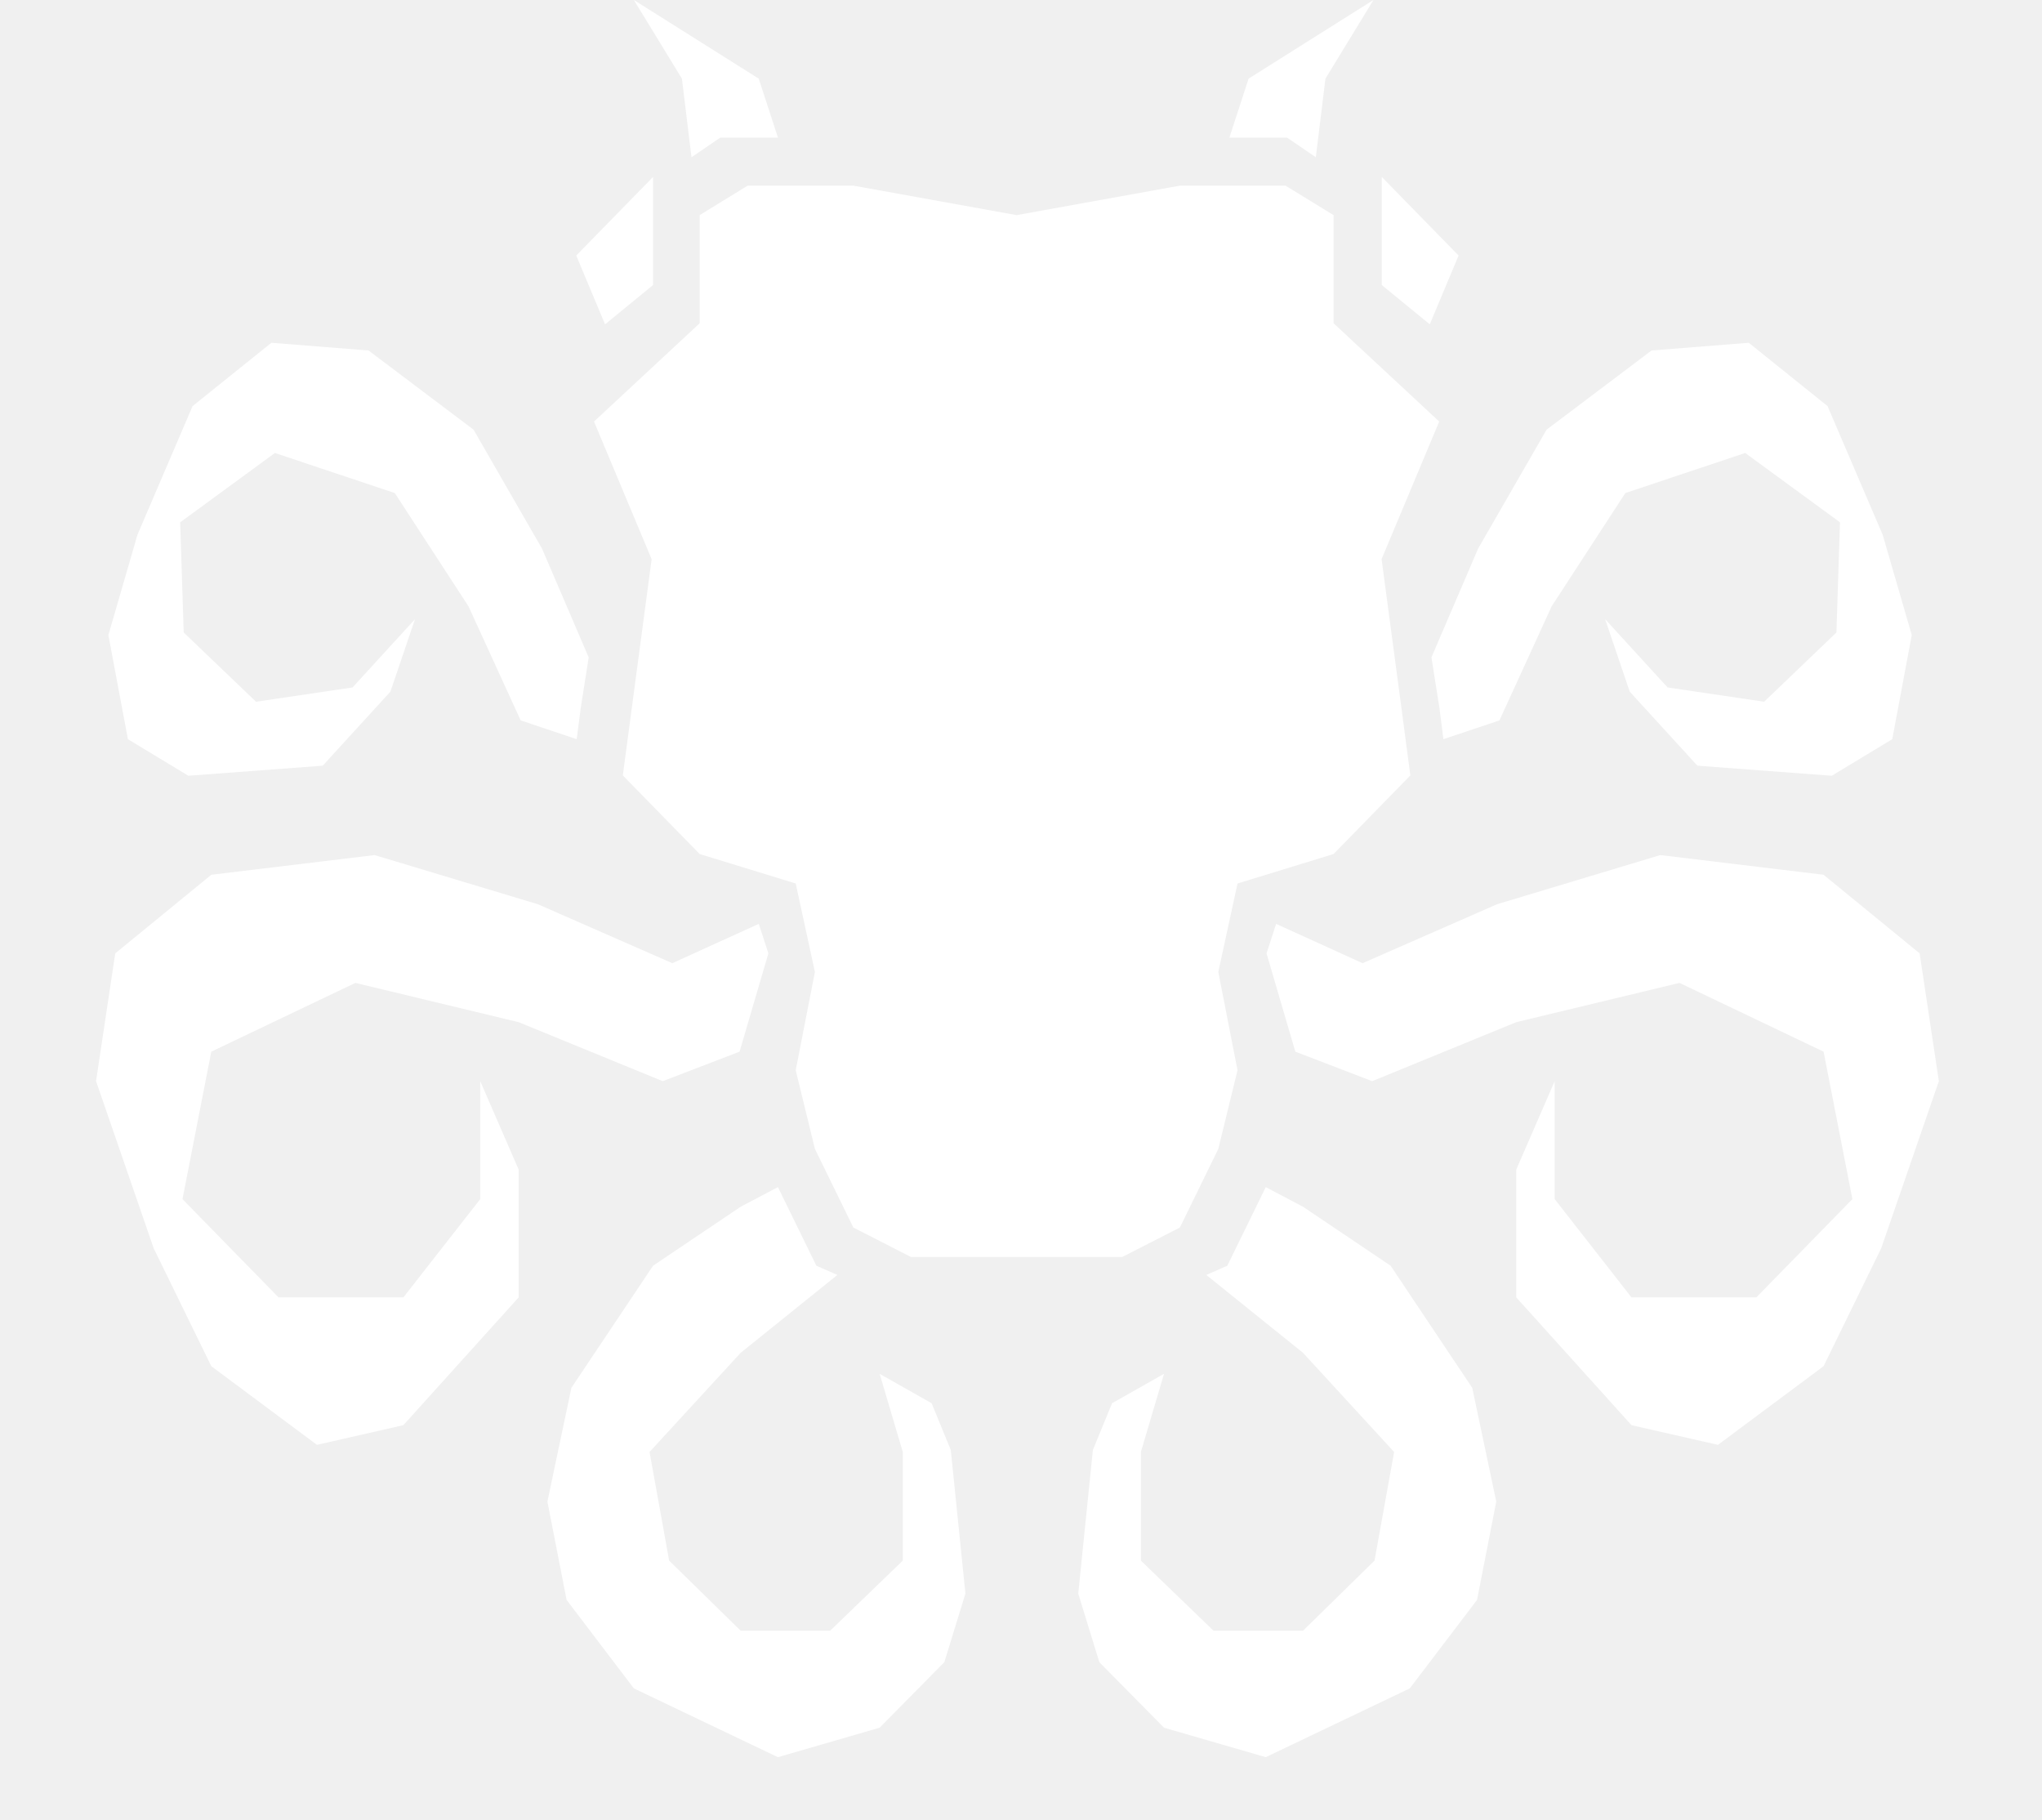
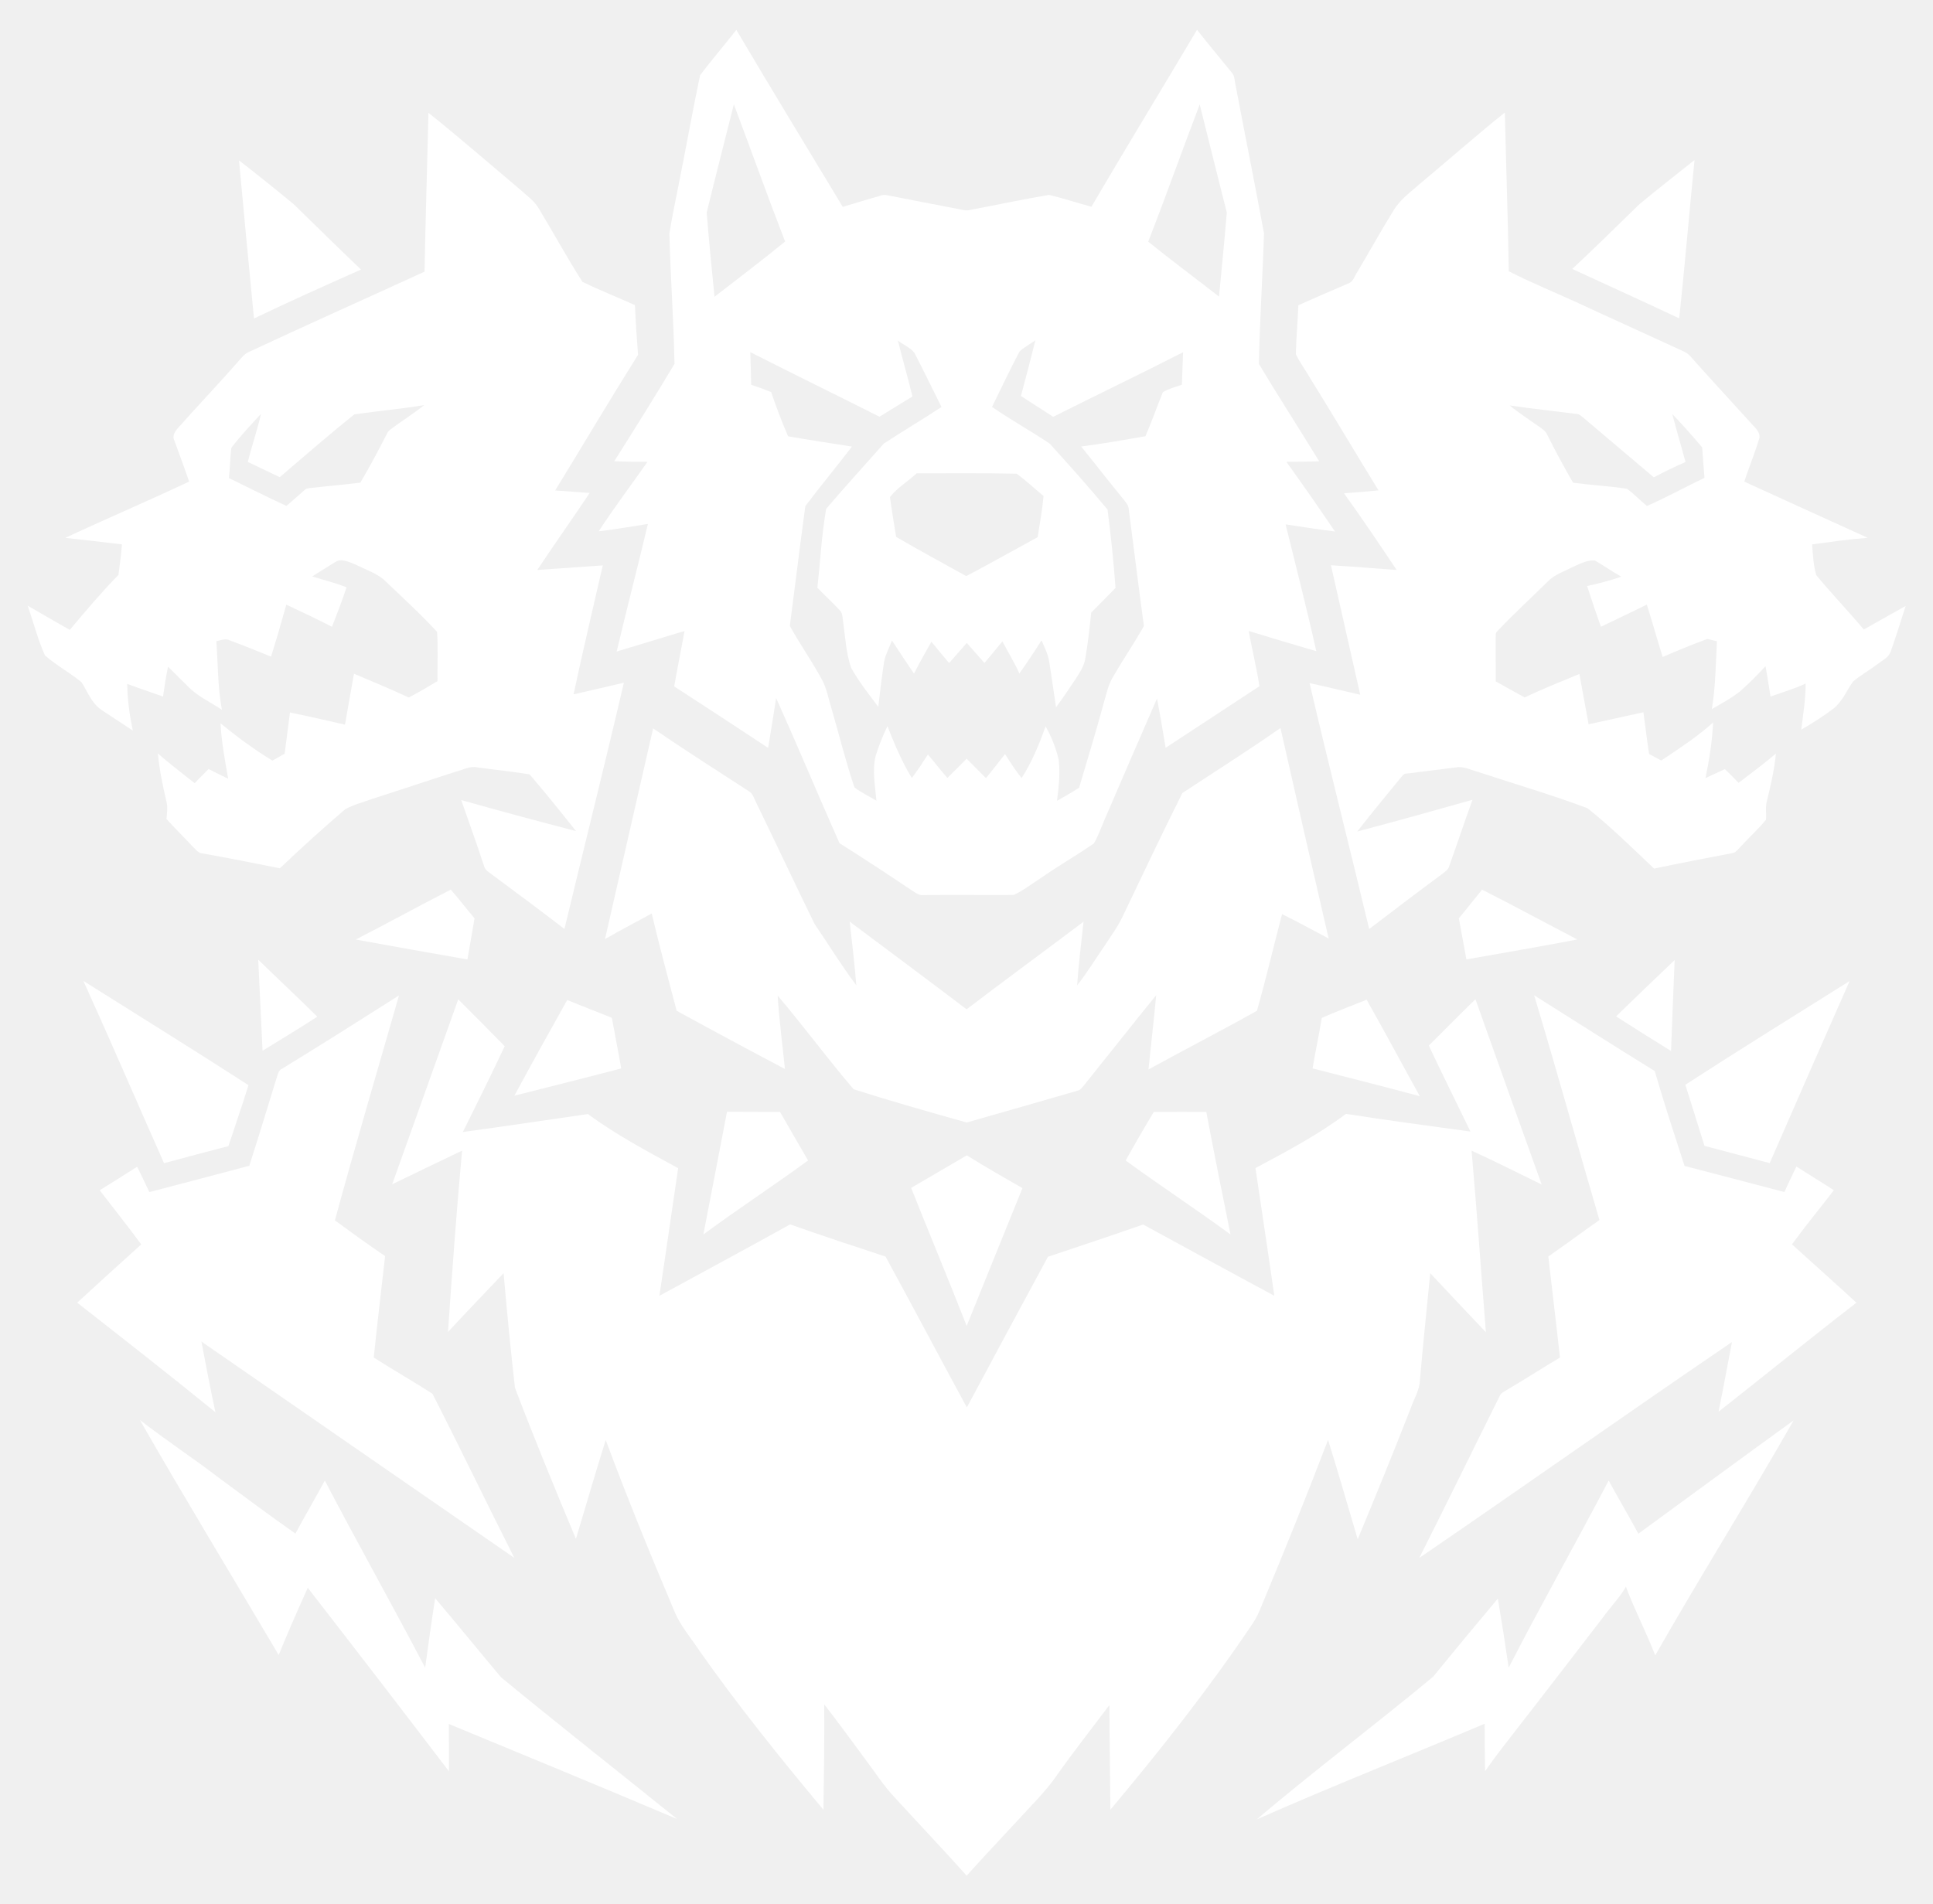
- <svg xmlns="http://www.w3.org/2000/svg" width="55" height="49" viewBox="0 0 55 49" fill="none">
-   <path d="M17.85 29.118L19.92 28.323L20.696 25.676L20.437 24.882L18.109 25.941L14.487 24.353L10.089 23.029L5.691 23.559L3.104 25.676L2.587 29.118L4.139 33.618L5.691 36.794L8.537 38.912L10.865 38.382L13.97 34.941V31.5L12.935 29.118V32.294L10.865 34.941H7.502L4.915 32.294L5.691 28.323L9.572 26.471L13.97 27.529L17.85 29.118Z" fill="white" />
-   <path d="M36.959 29.118L34.889 28.323L34.113 25.676L34.372 24.882L36.7 25.941L40.322 24.353L44.719 23.029L49.117 23.559L51.704 25.676L52.222 29.118L50.669 33.618L49.117 36.794L46.272 38.912L43.943 38.382L40.839 34.941V31.5L41.874 29.118V32.294L43.943 34.941H47.306L49.893 32.294L49.117 28.323L45.237 26.471L40.839 27.529L36.959 29.118Z" fill="white" />
-   <path d="M40.387 19.401L38.878 19.907L38.769 19.059L38.555 17.705L39.811 14.777L41.656 11.572L44.483 9.44L47.102 9.232L49.224 10.937L50.709 14.403L51.492 17.103L50.967 19.907L49.338 20.892L45.718 20.621L43.896 18.628L43.233 16.675L44.915 18.514L47.516 18.899L49.463 17.034L49.559 14.067L47.006 12.199L43.778 13.278L41.793 16.329L40.387 19.401Z" fill="white" />
-   <path d="M14.024 19.401L15.533 19.907L15.643 19.059L15.856 17.705L14.6 14.777L12.755 11.572L9.928 9.44L7.309 9.232L5.187 10.937L3.702 14.403L2.919 17.103L3.445 19.907L5.073 20.892L8.693 20.621L10.515 18.628L11.178 16.675L9.496 18.514L6.896 18.899L4.948 17.034L4.853 14.067L7.405 12.199L10.633 13.278L12.618 16.329L14.024 19.401Z" fill="white" />
-   <path d="M19.949 36.434L22.554 34.337L21.988 34.088L20.953 31.971L19.949 32.5L17.59 34.088L15.39 37.377L14.744 40.441L15.261 43.089L17.072 45.471L20.953 47.324L23.693 46.53L25.435 44.765L26.003 42.919L25.609 39.051L25.092 37.791L23.693 37L24.316 39.105L24.316 42.03L22.36 43.918L19.949 43.918L18.023 42.03L17.495 39.105L19.949 36.434Z" fill="white" />
-   <path d="M35.096 36.434L32.491 34.337L33.057 34.088L34.092 31.971L35.096 32.5L37.455 34.088L39.654 37.377L40.301 40.441L39.783 43.089L37.972 45.471L34.092 47.324L31.352 46.53L29.61 44.765L29.042 42.919L29.436 39.051L29.953 37.791L31.352 37L30.729 39.105L30.729 42.03L32.685 43.918L35.096 43.918L37.022 42.03L37.55 39.105L35.096 36.434Z" fill="white" />
-   <path d="M18.845 8.706V5.794L20.138 5H22.984L27.382 5.794L31.78 5H34.625L35.919 5.794V8.706L38.764 11.353L37.212 15.059L37.988 20.883L35.919 23L33.332 23.794L32.814 26.177L33.332 28.824L32.814 30.942L31.78 33.059L30.227 33.853H27.382H24.536L22.984 33.059L21.949 30.942L21.432 28.824L21.949 26.177L21.432 23.794L18.845 23L16.775 20.883L17.551 15.059L15.999 11.353L18.845 8.706Z" fill="white" />
-   <path d="M15.521 6.882L16.297 8.735L17.59 7.676V4.765L15.521 6.882Z" fill="white" />
-   <path d="M39.286 6.882L38.51 8.735L37.217 7.676V4.765L39.286 6.882Z" fill="white" />
-   <path d="M18.367 2.118L18.625 4.235L19.401 3.706H20.954L20.436 2.118L17.073 0L18.367 2.118Z" fill="white" />
-   <path d="M35.7 2.118L35.441 4.235L34.665 3.706H33.113L33.63 2.118L36.993 0L35.7 2.118Z" fill="white" />
+ <svg xmlns="http://www.w3.org/2000/svg" viewBox="40 52 944 930" fill="none">
+   <path fill="#ffffff" d="M 381.89 88.76 C 387.57 81.21 393.80 74.06 399.59 66.58 C 416.70 95.53 434.20 124.25 451.57 153.05 C 457.77 151.16 463.98 149.33 470.20 147.52 C 471.83 146.86 473.55 147.47 475.20 147.74 C 485.85 149.87 496.53 151.85 507.19 153.94 C 509.09 154.22 511.00 154.97 512.95 154.70 C 526.08 152.26 539.14 149.40 552.32 147.20 C 559.27 148.83 566.08 151.15 573.00 152.98 C 589.95 124.03 607.46 95.41 624.58 66.56 C 630.17 73.64 635.94 80.56 641.62 87.56 C 643.01 89.10 642.86 91.32 643.33 93.23 C 647.90 117.49 652.83 141.70 657.28 165.98 C 656.65 187.24 655.17 208.52 654.80 229.78 C 664.40 245.75 674.49 261.43 684.24 277.32 C 678.89 277.52 673.53 277.51 668.19 277.57 C 676.28 288.79 684.20 300.15 691.95 311.62 C 683.89 310.62 675.87 309.34 667.84 308.14 C 672.90 328.77 678.21 349.35 682.83 370.08 C 671.80 366.84 660.78 363.59 649.80 360.20 C 651.45 369.22 653.67 378.13 655.06 387.20 C 639.76 397.17 624.54 407.29 609.25 417.27 C 607.93 409.22 606.55 401.18 605.05 393.17 C 596.45 412.96 587.82 432.74 579.33 452.59 C 577.62 456.39 576.37 460.46 574.16 464.01 C 565.61 469.92 556.57 475.11 548.03 481.06 C 543.75 483.82 539.69 487.04 535.04 489.14 C 520.35 489.26 505.66 489.00 490.97 489.21 C 488.46 489.52 486.58 487.62 484.59 486.45 C 473.14 478.79 461.63 471.19 449.97 463.86 C 439.52 440.30 429.60 416.47 419.03 392.95 C 417.77 401.07 416.49 409.20 415.13 417.31 C 399.89 407.23 384.59 397.22 369.25 387.28 C 370.81 378.24 372.69 369.27 374.27 360.24 C 363.21 363.50 352.21 366.98 341.16 370.25 C 346.07 349.44 351.48 328.74 356.41 307.93 C 348.39 309.13 340.42 310.62 332.36 311.53 C 339.94 299.95 348.27 288.88 356.23 277.57 C 350.81 277.52 345.39 277.57 339.98 277.28 C 349.94 261.55 359.82 245.74 369.39 229.77 C 369.02 208.55 367.42 187.32 366.91 166.10 C 368.28 157.28 370.22 148.55 371.90 139.78 C 375.30 122.79 378.31 105.71 381.89 88.76 M 625.89 103.02 C 617.37 125.31 609.41 147.80 600.75 170.04 C 612.09 179.22 623.82 187.91 635.32 196.88 C 636.60 183.21 638.00 169.53 639.12 155.84 C 634.71 138.24 630.26 120.63 625.89 103.02 M 398.39 102.97 C 393.95 120.58 389.43 138.18 385.12 155.82 C 386.20 169.55 387.58 183.26 388.94 196.97 C 400.45 188.00 412.13 179.23 423.41 169.97 C 414.79 147.74 406.79 125.28 398.39 102.97 M 478.49 218.36 C 480.80 227.47 483.35 236.52 485.61 245.65 C 480.22 248.92 474.85 252.22 469.50 255.55 C 448.51 244.95 427.36 234.66 406.40 223.99 C 406.63 229.31 406.69 234.63 406.85 239.95 C 410.13 241.03 413.38 242.21 416.59 243.49 C 419.08 250.80 421.79 258.03 424.88 265.11 C 435.25 266.94 445.67 268.48 456.06 270.14 C 448.56 279.90 440.72 289.42 433.29 299.22 C 430.62 318.71 428.29 338.25 425.72 357.76 C 430.50 366.35 436.12 374.43 440.90 383.02 C 443.73 387.82 444.59 393.41 446.23 398.66 C 449.93 411.29 453.03 424.13 457.27 436.59 C 460.56 439.17 464.41 440.94 468.00 443.08 C 467.41 435.89 465.91 428.55 467.58 421.41 C 469.12 416.37 471.08 411.45 473.38 406.70 C 476.82 415.37 480.39 424.06 485.31 432.01 C 488.10 428.32 490.65 424.44 493.15 420.55 C 496.38 424.31 499.39 428.25 502.65 431.98 C 505.79 428.85 508.99 425.80 512.08 422.62 C 515.27 425.73 518.34 428.95 521.50 432.09 C 524.64 428.21 527.75 424.30 530.81 420.35 C 533.36 424.35 535.94 428.34 538.89 432.06 C 544.00 424.25 547.46 415.53 550.65 406.80 C 553.45 411.88 555.69 417.32 556.98 422.99 C 557.88 429.70 556.99 436.48 556.21 443.16 C 559.88 441.15 563.49 439.02 567.00 436.75 C 571.06 423.11 575.18 409.49 578.93 395.77 C 580.25 391.30 581.13 386.63 583.56 382.59 C 588.42 374.22 593.90 366.22 598.64 357.77 C 596.04 338.68 593.70 319.55 591.19 300.44 C 591.06 298.71 589.82 297.41 588.82 296.10 C 581.78 287.51 574.98 278.72 567.98 270.10 C 578.50 268.77 588.94 266.89 599.39 265.08 C 602.46 258.00 604.99 250.70 607.90 243.56 C 610.74 241.84 614.06 241.04 617.18 239.94 C 617.41 234.64 617.55 229.34 617.77 224.05 C 596.75 234.80 575.42 244.98 554.33 255.61 C 549.13 252.12 543.77 248.90 538.59 245.39 C 541.00 236.35 543.40 227.31 545.64 218.22 C 543.09 220.05 540.26 221.53 537.94 223.64 C 533.19 232.54 528.93 241.72 524.46 250.77 C 533.59 257.05 543.29 262.46 552.51 268.58 C 562.15 279.17 571.72 289.90 580.88 300.89 C 582.48 313.60 583.88 326.37 584.77 339.15 C 580.90 343.26 576.84 347.18 572.90 351.23 C 572.11 358.83 571.31 366.43 569.96 373.95 C 569.36 377.48 567.31 380.50 565.42 383.45 C 562.26 388.17 559.13 392.92 555.73 397.48 C 554.58 390.03 553.58 382.55 552.37 375.11 C 551.83 371.45 550.06 368.15 548.66 364.77 C 545.18 370.27 541.57 375.68 537.82 381.00 C 535.43 375.57 532.27 370.54 529.52 365.29 C 526.64 368.84 523.71 372.35 520.77 375.85 C 517.89 372.58 514.99 369.32 512.13 366.03 C 509.30 369.36 506.38 372.59 503.50 375.87 C 500.55 372.45 497.76 368.91 494.86 365.45 C 491.96 370.61 489.01 375.74 486.37 381.05 C 482.71 375.70 479.11 370.30 475.60 364.85 C 474.22 368.57 472.16 372.10 471.63 376.09 C 470.56 383.13 469.76 390.20 468.92 397.26 C 464.27 391.05 459.39 384.94 455.63 378.14 C 453.19 371.00 452.81 363.34 451.78 355.91 C 451.39 353.92 451.67 351.51 450.03 350.02 C 446.53 346.27 442.76 342.79 439.18 339.12 C 440.60 326.27 441.24 313.28 443.47 300.54 C 452.65 289.74 462.26 279.28 471.65 268.65 C 480.92 262.56 490.51 256.91 499.79 250.81 C 495.35 241.98 491.09 233.06 486.53 224.30 C 484.45 221.68 481.11 220.38 478.49 218.36 M 487.67 283.20 C 483.41 287.13 478.14 290.29 474.61 294.81 C 475.52 301.30 476.55 307.79 477.65 314.26 C 488.94 320.85 500.45 327.04 511.87 333.41 C 523.59 327.24 535.11 320.71 546.74 314.39 C 547.80 307.70 549.01 301.03 549.63 294.29 C 545.21 290.70 541.11 286.69 536.47 283.38 C 520.22 283.02 503.94 283.23 487.67 283.20 Z" />
+   <path fill="#ffffff" d="M 249.24 107.10 C 264.52 119.30 279.25 132.16 294.20 144.76 C 297.12 147.47 300.51 149.79 302.71 153.17 C 310.06 165.26 316.81 177.72 324.42 189.65 C 332.81 193.79 341.56 197.19 350.08 201.05 C 350.41 209.15 350.98 217.23 351.60 225.30 C 337.83 247.22 324.66 269.51 311.12 291.57 C 316.73 292.01 322.35 292.38 327.97 292.80 C 319.56 305.42 310.75 317.77 302.39 330.41 C 313.05 329.73 323.70 328.89 334.37 328.17 C 329.60 349.17 324.56 370.10 320.11 391.17 C 328.30 389.27 336.50 387.44 344.67 385.48 C 335.32 425.65 325.27 465.65 315.65 505.76 C 303.50 496.42 291.21 487.27 278.88 478.16 C 277.71 477.34 276.67 476.30 276.34 474.87 C 272.83 464.12 268.96 453.48 265.25 442.80 C 283.88 448.07 302.59 453.07 321.32 457.97 C 313.89 448.62 306.41 439.30 298.63 430.24 C 290.12 428.86 281.51 428.02 272.97 426.82 C 271.12 426.43 269.28 426.77 267.53 427.37 C 252.33 432.16 237.23 437.27 222.05 442.14 C 217.53 443.85 212.67 444.92 208.48 447.37 C 197.62 456.67 187.03 466.28 176.67 476.13 C 164.13 473.59 151.57 471.10 138.98 468.87 C 136.88 468.79 135.64 466.99 134.27 465.68 C 130.00 461.09 125.49 456.71 121.31 452.04 C 121.54 449.20 122.01 446.29 121.29 443.49 C 119.44 435.77 117.87 427.96 117.09 420.06 C 122.90 425.10 129.03 429.77 135.06 434.55 C 137.30 432.23 139.55 429.90 141.86 427.65 C 145.02 429.28 148.23 430.83 151.44 432.37 C 149.83 423.40 148.18 414.40 147.69 405.28 C 155.72 411.90 164.12 418.11 173.02 423.53 C 175.02 422.41 177.02 421.29 179.01 420.16 C 179.91 413.44 180.77 406.72 181.61 400.00 C 190.59 401.87 199.54 403.89 208.47 405.97 C 209.95 397.68 211.36 389.37 212.87 381.08 C 221.82 384.89 230.82 388.60 239.64 392.70 C 244.41 390.21 249.06 387.50 253.66 384.71 C 253.55 376.71 253.99 368.65 253.46 360.67 C 245.64 352.14 237.08 344.32 228.70 336.33 C 224.68 332.16 218.96 330.46 213.92 327.90 C 210.74 326.69 206.82 324.40 203.60 326.62 C 199.88 328.93 196.14 331.19 192.47 333.57 C 198.06 335.33 203.79 336.70 209.24 338.89 C 207.11 345.39 204.60 351.77 202.14 358.16 C 194.77 354.42 187.33 350.81 179.83 347.34 C 177.44 355.83 175.04 364.32 172.35 372.73 C 165.67 370.06 159.02 367.31 152.28 364.81 C 150.12 363.71 147.82 364.77 145.65 365.20 C 146.51 376.36 146.26 387.66 148.38 398.69 C 142.58 394.85 136.04 391.92 131.25 386.75 C 128.17 383.74 125.12 380.70 122.07 377.66 C 121.04 382.49 120.30 387.36 119.62 392.25 C 113.81 390.13 107.93 388.22 102.14 386.07 C 102.20 393.74 103.30 401.36 104.85 408.86 C 99.86 405.61 94.95 402.25 89.95 399.03 C 84.90 395.88 82.84 389.98 79.76 385.19 C 74.09 380.49 67.41 377.01 61.92 372.08 C 58.44 364.29 56.33 355.92 53.53 347.86 C 60.37 351.82 67.20 355.79 74.08 359.68 C 81.77 350.52 89.47 341.37 97.85 332.83 C 98.41 327.86 99.24 322.91 99.54 317.91 C 90.34 316.76 81.12 315.77 71.90 314.72 C 91.97 305.36 112.34 296.68 132.37 287.24 C 130.01 280.40 127.54 273.61 125.01 266.84 C 124.17 264.95 125.32 262.98 126.50 261.55 C 136.48 250.24 146.94 239.36 156.86 227.98 C 158.12 226.60 159.28 225.01 161.01 224.17 C 189.66 210.77 218.57 197.89 247.33 184.70 C 247.81 158.83 248.63 132.97 249.24 107.10 M 213.08 254.39 C 200.68 264.30 188.70 274.77 176.62 285.07 C 171.44 282.55 166.20 280.16 161.03 277.63 C 162.98 269.76 165.66 262.07 167.47 254.16 C 162.48 259.52 157.45 264.92 152.98 270.72 C 152.34 275.62 152.35 280.60 151.80 285.52 C 161.14 290.09 170.43 294.77 179.88 299.12 C 182.83 296.65 185.67 294.04 188.58 291.51 C 189.22 290.85 190.00 290.50 190.93 290.45 C 199.27 289.48 207.64 288.79 215.98 287.75 C 220.60 279.98 224.81 271.98 228.93 263.94 C 229.34 263.04 229.94 262.31 230.74 261.74 C 236.15 257.66 241.90 254.05 247.24 249.87 C 235.90 251.73 224.44 252.78 213.08 254.39 Z" />
+   <path fill="#ffffff" d="M 733.59 141.64 C 747.42 130.14 760.86 118.18 774.91 106.96 C 775.50 132.81 776.42 158.64 776.83 184.49 C 787.96 190.20 799.58 194.89 810.94 200.12 C 827.56 207.86 844.29 215.37 860.94 223.06 C 862.43 223.77 864.05 224.40 865.18 225.68 C 874.93 236.65 884.89 247.42 894.75 258.28 C 896.60 260.53 899.69 262.67 899.25 265.96 C 897.04 273.14 894.21 280.12 891.82 287.25 C 911.91 296.42 931.99 305.60 952.11 314.70 C 943.03 315.38 934.01 316.69 924.99 317.90 C 925.31 322.92 925.60 328.10 926.98 332.92 C 934.48 341.99 942.63 350.51 950.24 359.50 C 956.98 355.57 963.84 351.86 970.64 348.01 C 968.27 355.42 965.99 362.85 963.36 370.17 C 962.45 373.12 959.41 374.44 957.17 376.22 C 953.17 379.22 948.77 381.71 944.93 384.91 C 941.78 389.40 939.68 394.82 935.20 398.26 C 930.27 402.01 924.99 405.28 919.66 408.44 C 920.57 400.94 921.83 393.46 921.80 385.89 C 916.25 388.46 910.39 390.20 904.64 392.23 C 903.85 387.28 903.14 382.33 902.19 377.41 C 898.24 381.74 894.09 385.88 889.69 389.75 C 885.45 393.09 880.67 395.67 876.00 398.34 C 877.85 387.41 877.87 376.27 878.48 365.23 C 876.88 364.85 875.31 364.48 873.74 364.10 C 866.41 366.83 859.17 369.81 851.98 372.89 C 849.31 364.39 846.92 355.81 844.25 347.31 C 836.81 351.01 829.27 354.50 821.82 358.15 C 819.46 351.56 817.23 344.92 815.09 338.26 C 820.72 337.00 826.32 335.58 831.77 333.69 C 827.36 331.20 823.22 328.29 818.85 325.75 C 814.79 325.47 811.02 327.73 807.36 329.27 C 803.50 331.34 799.08 332.69 795.99 335.93 C 787.70 344.09 779.12 351.95 771.13 360.42 C 770.16 361.30 770.56 362.75 770.42 363.91 C 770.43 370.87 770.47 377.84 770.46 384.82 C 775.14 387.46 779.81 390.12 784.57 392.65 C 793.35 388.53 802.34 384.89 811.31 381.21 C 812.86 389.40 814.26 397.61 815.82 405.79 C 824.75 403.89 833.64 401.80 842.58 399.92 C 843.52 406.72 844.31 413.54 845.36 420.33 C 847.33 421.39 849.30 422.46 851.30 423.49 C 859.99 417.64 868.84 411.95 876.62 404.88 C 876.18 414.03 874.75 423.11 872.88 432.07 C 876.05 430.64 879.21 429.18 882.35 427.69 C 884.64 429.87 886.88 432.09 889.05 434.39 C 895.21 429.73 901.38 425.08 907.28 420.10 C 906.56 427.87 904.76 435.49 902.94 443.06 C 902.00 446.12 902.70 449.31 902.44 452.42 C 898.55 457.15 893.95 461.24 889.85 465.79 C 888.66 466.86 887.73 468.51 886.00 468.70 C 873.24 471.11 860.49 473.61 847.79 476.28 C 837.18 466.21 826.70 455.90 815.27 446.78 C 797.78 440.22 779.81 434.97 762.07 429.12 C 758.44 428.19 754.88 426.15 751.04 426.85 C 743.00 427.85 734.98 428.89 726.94 429.87 C 725.51 429.76 724.80 431.12 723.97 431.99 C 716.87 440.66 709.73 449.30 702.84 458.14 C 721.66 453.20 740.39 447.96 759.11 442.66 C 755.23 453.35 751.64 464.15 747.81 474.85 C 747.35 476.84 745.54 477.93 744.05 479.10 C 732.16 487.87 720.41 496.82 708.66 505.78 C 699.06 465.72 688.90 425.79 679.54 385.67 C 687.81 387.45 696.02 389.50 704.28 391.35 C 699.54 370.26 694.74 349.18 689.98 328.09 C 700.68 328.74 711.37 329.67 722.07 330.40 C 713.66 317.81 705.19 305.25 696.36 292.96 C 701.97 292.52 707.60 292.14 713.20 291.52 C 701.91 273.20 691.00 254.64 679.61 236.38 C 677.42 232.55 674.76 228.99 672.84 225.03 C 672.99 217.05 673.80 209.10 674.05 201.13 C 682.12 197.45 690.31 194.02 698.44 190.46 C 700.91 189.65 701.52 186.80 702.86 184.86 C 708.86 174.82 714.47 164.55 720.67 154.62 C 723.86 149.31 729.06 145.71 733.59 141.64 M 777.28 250.05 C 781.81 253.80 786.79 256.94 791.57 260.36 C 793.08 261.48 794.83 262.51 795.60 264.34 C 799.54 272.30 803.79 280.09 808.23 287.79 C 816.97 288.95 825.81 289.44 834.54 290.73 C 838.01 293.26 840.96 296.47 844.32 299.16 C 853.85 294.93 863.02 289.92 872.41 285.40 C 872.05 280.43 871.56 275.48 871.26 270.52 C 866.56 264.96 861.74 259.51 856.70 254.26 C 858.68 262.11 861.07 269.85 863.14 277.68 C 857.88 279.96 852.72 282.44 847.68 285.17 C 836.09 275.44 824.59 265.59 813.02 255.84 C 812.12 255.19 811.29 254.24 810.12 254.21 C 799.17 252.83 788.20 251.64 777.28 250.05 Z" />
+   <path fill="#ffffff" d="M 156.73 130.36 C 165.74 137.32 174.60 144.47 183.38 151.70 C 194.32 162.38 205.23 173.11 216.30 183.67 C 198.80 191.46 181.30 199.26 164.04 207.57 C 161.49 181.84 159.12 156.10 156.73 130.36 Z" />
+   <path fill="#ffffff" d="M 840.68 151.70 C 849.48 144.34 858.59 137.36 867.53 130.18 C 864.96 155.94 862.81 181.75 860.06 207.49 C 842.71 199.30 825.22 191.42 807.82 183.36 C 818.97 173.01 829.76 162.28 840.68 151.70 Z" />
+   <path fill="#ffffff" d="M 358.96 407.80 C 374.32 418.27 389.96 428.30 405.56 438.39 C 407.81 439.62 408.33 442.32 409.47 444.42 C 418.98 463.98 428.21 483.69 437.76 503.22 C 444.55 513.25 450.92 523.59 458.19 533.29 C 457.36 522.90 456.11 512.54 454.95 502.19 C 474.01 516.43 493.11 530.61 512.04 545.02 C 530.95 530.58 550.16 516.55 569.16 502.22 C 568.02 512.58 566.76 522.93 566.02 533.33 C 571.00 527.05 575.14 520.17 579.69 513.59 C 582.68 508.90 586.09 504.45 588.40 499.36 C 597.98 479.32 607.48 459.22 617.42 439.36 C 633.41 428.83 649.62 418.59 665.32 407.61 C 673.09 441.90 680.91 476.18 688.87 510.43 C 681.30 506.41 673.77 502.32 666.10 498.50 C 661.97 514.23 658.30 530.09 653.83 545.73 C 636.32 555.55 618.46 564.72 600.87 574.39 C 602.10 562.30 603.52 550.22 604.63 538.12 C 592.72 552.73 581.08 567.58 569.27 582.28 C 568.44 583.13 567.79 584.35 566.55 584.65 C 548.42 589.96 530.25 595.10 512.09 600.30 C 493.62 595.11 475.14 589.87 456.87 584.05 C 444.10 569.18 432.50 553.25 419.77 538.31 C 420.52 550.30 422.12 562.21 423.33 574.16 C 405.63 564.82 387.99 555.34 370.45 545.71 C 366.30 529.89 362.02 514.11 358.27 498.19 C 350.68 502.40 342.96 506.35 335.46 510.69 C 343.23 476.38 351.15 442.11 358.96 407.80 Z" />
+   <path fill="#ffffff" d="M 213.73 510.92 C 229.29 502.96 244.59 494.50 260.15 486.54 C 264.14 491.12 267.85 495.94 271.74 500.61 C 270.65 507.30 269.38 513.96 268.28 520.65 C 250.08 517.47 231.90 514.24 213.73 510.92 Z" />
+   <path fill="#ffffff" d="M 752.44 500.55 C 756.31 495.95 759.97 491.20 763.78 486.55 C 779.40 494.45 794.77 502.84 810.31 510.89 C 792.29 514.36 774.20 517.43 756.13 520.62 C 754.88 513.93 753.69 507.23 752.44 500.55 Z" />
+   <path fill="#ffffff" d="M 166.11 520.77 C 175.67 530.09 185.45 539.20 194.94 548.60 C 186.18 554.39 177.11 559.69 168.22 565.27 C 167.51 550.43 166.81 535.60 166.11 520.77 Z" />
+   <path fill="#ffffff" d="M 829.22 548.46 C 838.71 539.24 848.25 530.07 857.84 520.94 C 857.24 535.75 856.59 550.55 856.07 565.36 C 847.07 559.80 838.11 554.18 829.22 548.46 Z" />
+   <path fill="#ffffff" d="M 80.74 531.15 C 107.62 548.09 134.64 564.82 161.34 582.05 C 158.29 592.05 154.82 601.90 151.54 611.83 C 141.04 614.52 130.58 617.37 120.10 620.16 C 106.94 590.51 94.14 560.69 80.74 531.15 Z" />
+   <path fill="#ffffff" d="M 863.05 581.86 C 889.60 564.67 916.49 548.02 943.28 531.20 C 930.19 560.81 917.18 590.45 904.26 620.14 C 893.66 617.26 883.01 614.59 872.41 611.71 C 869.28 601.76 866.22 591.79 863.05 581.86 Z" />
+   <path fill="#ffffff" d="M 177.91 573.93 C 197.03 562.25 215.95 550.25 234.86 538.23 C 224.36 574.84 213.55 611.36 203.55 648.11 C 211.65 654.02 219.75 659.95 228.07 665.55 C 226.19 682.06 224.22 698.57 222.53 715.10 C 231.99 721.18 241.81 726.71 251.22 732.84 C 264.80 759.40 277.69 786.33 291.16 812.95 C 240.23 777.74 189.27 742.55 138.37 707.29 C 140.51 718.83 142.75 730.36 145.21 741.84 C 122.95 723.68 100.30 706.02 77.70 688.30 C 88.08 678.77 98.50 669.28 108.98 659.84 C 102.40 650.89 95.45 642.21 88.68 633.40 C 94.83 629.65 100.89 625.75 106.98 621.91 C 109.04 625.99 110.97 630.15 112.93 634.29 C 129.21 630.03 145.49 625.78 161.75 621.43 C 166.35 607.09 170.73 592.68 175.16 578.28 C 175.70 576.63 176.09 574.63 177.91 573.93 Z" />
+   <path fill="#ffffff" d="M 789.22 538.16 C 808.82 550.53 828.37 562.98 848.10 575.16 C 852.62 590.71 857.67 606.11 862.67 621.52 C 878.94 625.70 895.17 630.03 911.42 634.27 C 913.29 630.07 915.35 625.97 917.28 621.80 C 923.34 625.71 929.52 629.44 935.58 633.37 C 928.80 642.22 921.68 650.81 915.12 659.82 C 925.62 669.32 936.19 678.74 946.61 688.32 C 923.95 705.81 901.77 723.90 879.26 741.58 C 881.60 730.26 883.62 718.88 885.82 707.53 C 834.67 742.32 784.18 778.07 733.12 812.99 C 746.46 786.61 759.36 760.00 772.57 733.55 C 773.08 732.40 774.30 731.91 775.29 731.27 C 784.25 726.08 792.88 720.36 801.82 715.14 C 800.05 698.66 797.98 682.21 796.14 665.74 C 804.56 659.95 812.71 653.78 821.10 647.95 C 810.39 611.38 800.18 574.66 789.22 538.16 Z" />
+   <path fill="#ffffff" d="M 737.77 562.71 C 745.38 555.18 752.88 547.55 760.54 540.08 C 771.23 570.29 782.08 600.43 792.89 630.59 C 781.49 625.05 770.20 619.29 758.66 614.04 C 761.26 643.59 763.28 673.19 765.66 702.75 C 756.52 693.20 747.52 683.52 738.46 673.89 C 736.80 691.28 734.94 708.66 733.44 726.06 C 733.30 731.00 730.51 735.26 728.95 739.82 C 720.58 761.27 711.88 782.60 703.04 803.87 C 698.23 787.68 693.63 771.44 688.57 755.33 C 677.85 783.41 666.60 811.28 655.01 839.01 C 653.94 841.49 652.59 843.85 651.05 846.08 C 629.94 877.38 606.51 907.06 582.26 935.98 C 582.16 918.95 581.83 901.91 581.78 884.88 C 573.20 896.27 564.38 907.47 556.15 919.12 C 550.65 927.14 543.61 933.88 537.12 941.06 C 528.77 950.11 520.30 959.04 512.08 968.19 C 500.53 955.31 488.63 942.76 476.95 930.00 C 471.55 924.31 467.35 917.65 462.64 911.42 C 455.95 902.43 449.41 893.33 442.52 884.50 C 442.65 901.67 442.38 918.84 442.14 936.01 C 421.12 910.83 400.52 885.27 381.65 858.43 C 377.41 851.95 372.12 846.04 369.24 838.77 C 357.57 811.19 346.24 783.45 335.81 755.37 C 330.78 771.42 326.11 787.57 321.26 803.68 C 311.01 779.20 300.89 754.65 291.48 729.83 C 289.35 711.23 287.56 692.56 285.94 673.90 C 276.88 683.46 267.73 692.95 258.78 702.61 C 260.82 673.07 262.94 643.53 265.66 614.04 C 254.27 619.49 242.88 624.95 231.52 630.47 C 242.32 600.38 253.02 570.26 263.78 540.15 C 271.42 547.70 278.94 555.38 286.48 563.03 C 279.85 577.09 272.97 591.03 266.04 604.95 C 286.42 602.16 306.76 599.12 327.12 596.17 C 340.92 606.37 356.15 614.39 371.18 622.61 C 368.09 643.39 365.17 664.19 362.01 684.96 C 383.31 673.37 404.65 661.84 425.86 650.07 C 441.32 655.54 456.89 660.68 472.47 665.80 C 485.83 690.29 498.86 714.96 512.16 739.48 C 525.27 714.90 538.53 690.39 551.78 665.88 C 567.30 660.70 582.83 655.55 598.26 650.13 C 619.63 661.71 640.91 673.46 662.33 684.94 C 659.36 664.13 656.17 643.36 653.12 622.56 C 668.25 614.45 683.54 606.41 697.32 596.09 C 717.55 599.25 737.84 601.93 758.12 604.72 C 751.34 590.71 744.37 576.80 737.77 562.71 Z" />
+   <path fill="#ffffff" d="M 291.21 587.19 C 299.67 571.53 308.29 555.97 317.01 540.46 C 324.23 543.46 331.54 546.23 338.80 549.15 C 340.27 557.40 341.95 565.62 343.38 573.88 C 326.03 578.45 308.61 582.80 291.21 587.19 Z" />
+   <path fill="#ffffff" d="M 685.50 549.20 C 692.72 546.04 700.10 543.26 707.41 540.32 C 716.25 555.92 724.68 571.76 733.37 587.44 C 715.95 582.78 698.47 578.33 681.00 573.87 C 682.38 565.62 684.18 557.45 685.50 549.20 Z" />
+   <path fill="#ffffff" d="M 395.04 595.05 C 403.67 595.09 412.30 595.13 420.93 595.14 C 425.45 603.06 430.08 610.93 434.63 618.84 C 417.78 631.17 400.29 642.60 383.49 654.99 C 387.38 635.02 391.21 615.04 395.04 595.05 Z" />
+   <path fill="#ffffff" d="M 603.47 595.12 C 612.01 595.06 620.56 595.13 629.10 595.11 C 632.90 615.10 636.86 635.06 640.93 655.00 C 624.10 642.62 606.60 631.18 589.73 618.86 C 594.18 610.87 598.76 602.95 603.47 595.12 Z" />
+   <path fill="#ffffff" d="M 484.97 632.24 C 494.02 626.91 503.09 621.62 512.17 616.34 C 521.06 621.96 530.22 627.10 539.32 632.36 C 530.25 654.80 521.12 677.21 512.09 699.67 C 503.26 677.11 493.92 654.76 484.97 632.24 Z" />
+   <path fill="#ffffff" d="M 108.31 745.61 C 121.12 755.54 134.67 764.48 147.54 774.33 C 159.73 783.33 171.86 792.42 184.28 801.09 C 188.95 792.40 193.93 783.88 198.64 775.21 C 214.65 805.85 231.61 835.98 247.63 866.61 C 249.17 855.28 250.75 843.95 252.51 832.65 C 263.33 845.44 273.90 858.45 284.67 871.27 C 313.07 894.66 342.00 917.43 370.66 940.50 C 333.59 924.83 296.40 909.43 259.18 894.09 C 259.21 901.80 259.28 909.50 259.24 917.21 C 236.40 887.22 213.40 857.36 190.30 827.57 C 185.41 838.44 180.59 849.35 176.10 860.40 C 153.50 822.14 130.40 784.17 108.31 745.61 Z" />
+   <path fill="#ffffff" d="M 840.10 801.16 C 865.37 782.69 890.59 764.16 915.94 745.80 C 893.95 784.37 870.34 822.01 848.35 860.58 C 843.98 849.23 838.26 838.44 834.04 827.03 C 830.99 832.43 826.49 836.88 822.90 841.94 C 808.57 860.58 794.26 879.23 779.80 897.77 C 774.86 904.15 769.87 910.50 765.26 917.13 C 765.10 909.41 765.08 901.70 765.04 893.98 C 727.97 909.68 690.51 924.44 653.70 940.72 C 681.87 916.83 711.43 894.64 739.84 871.06 C 750.29 858.24 760.85 845.50 771.49 832.84 C 773.38 844.06 775.15 855.31 776.78 866.59 C 792.55 835.86 809.58 805.80 825.61 775.20 C 830.33 783.91 835.44 792.41 840.10 801.16 Z" />
</svg>
